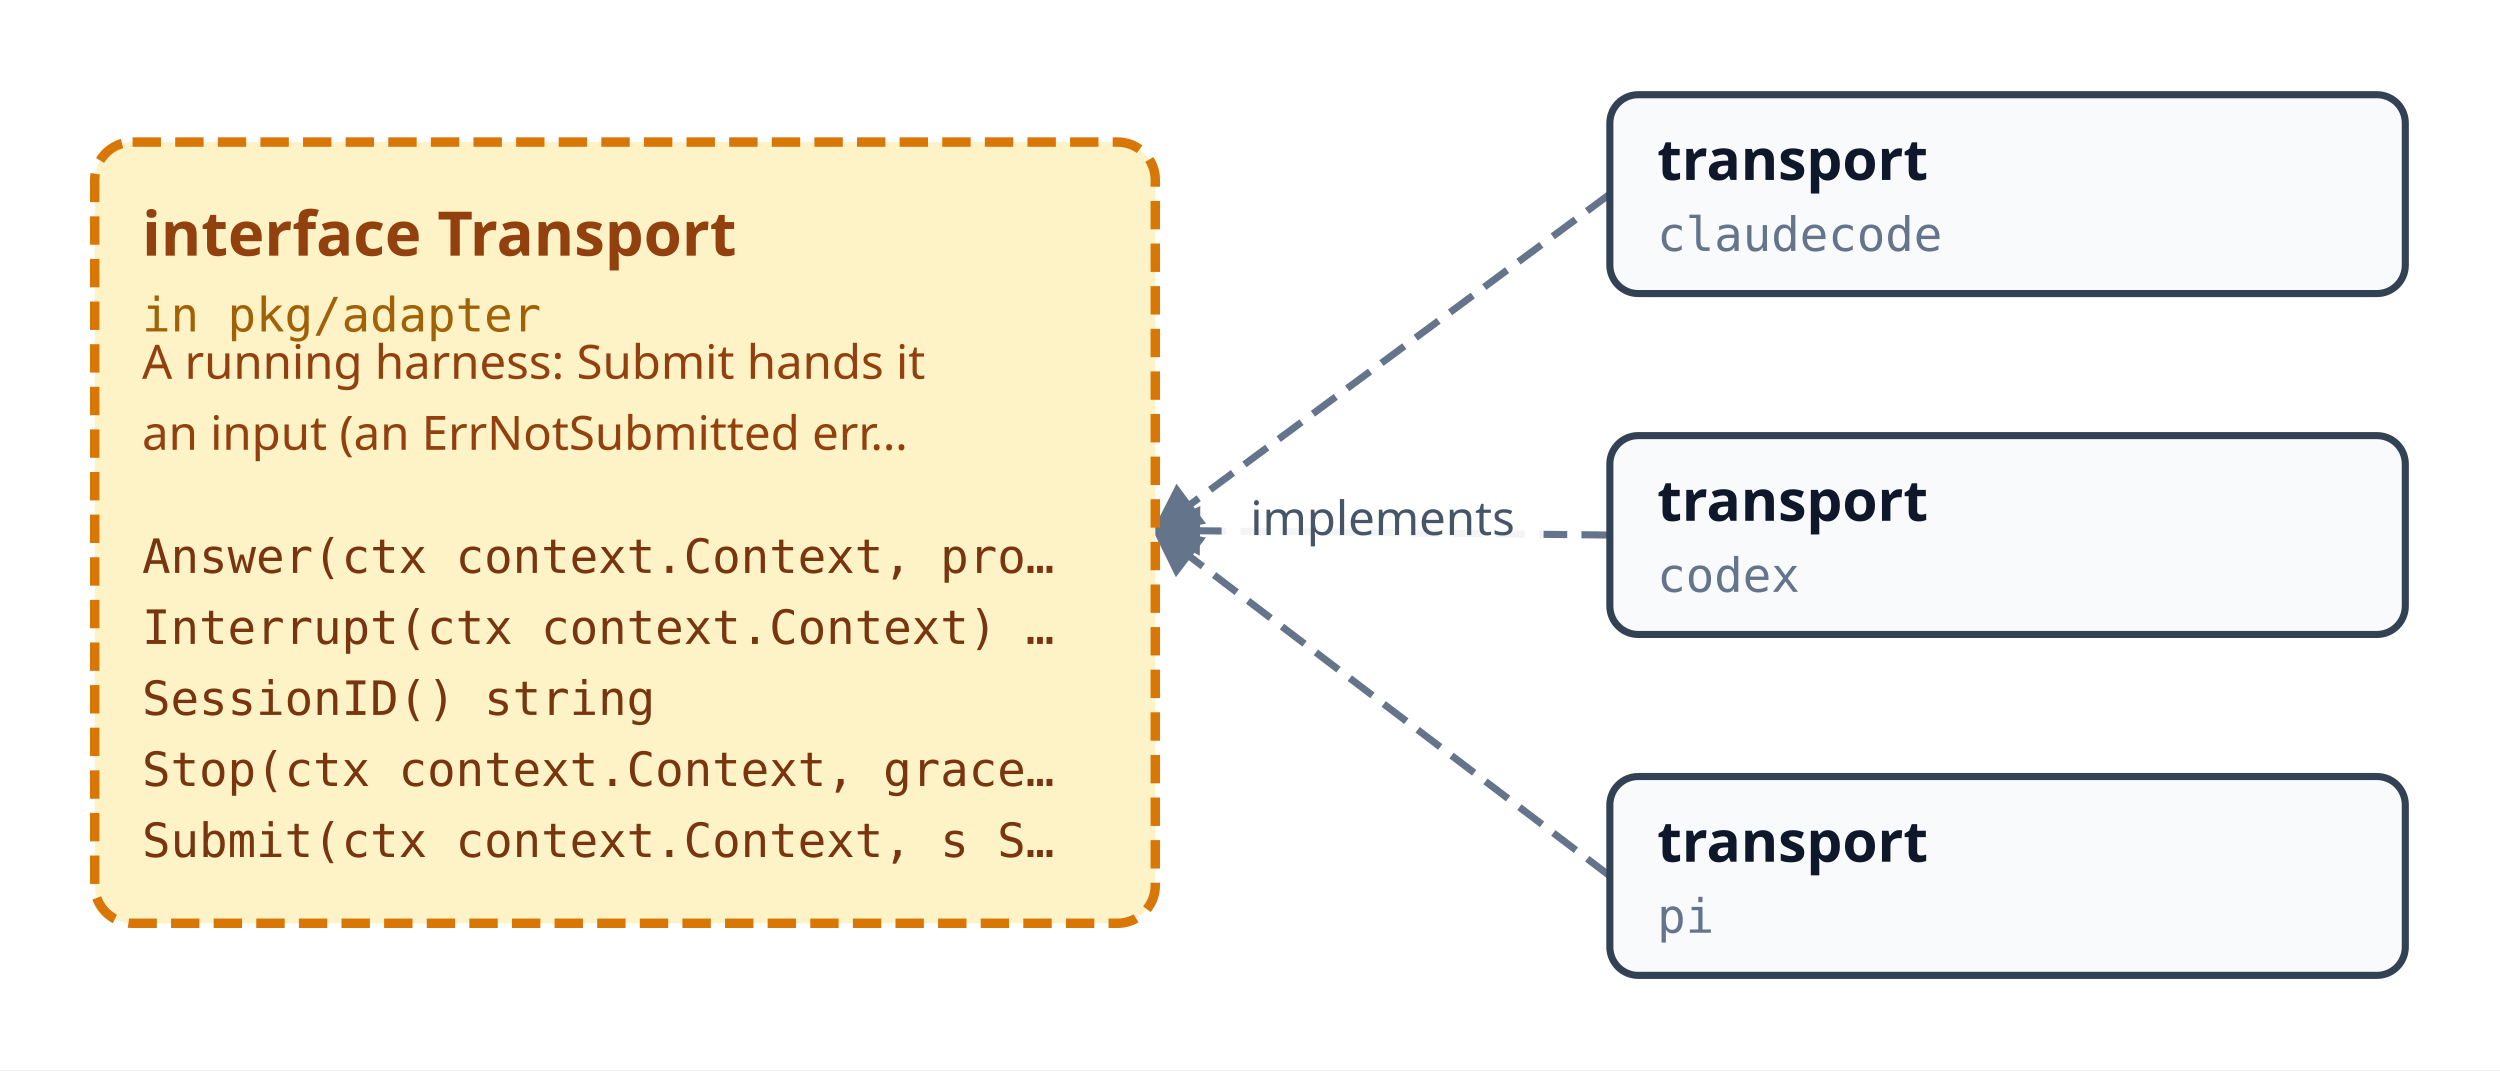
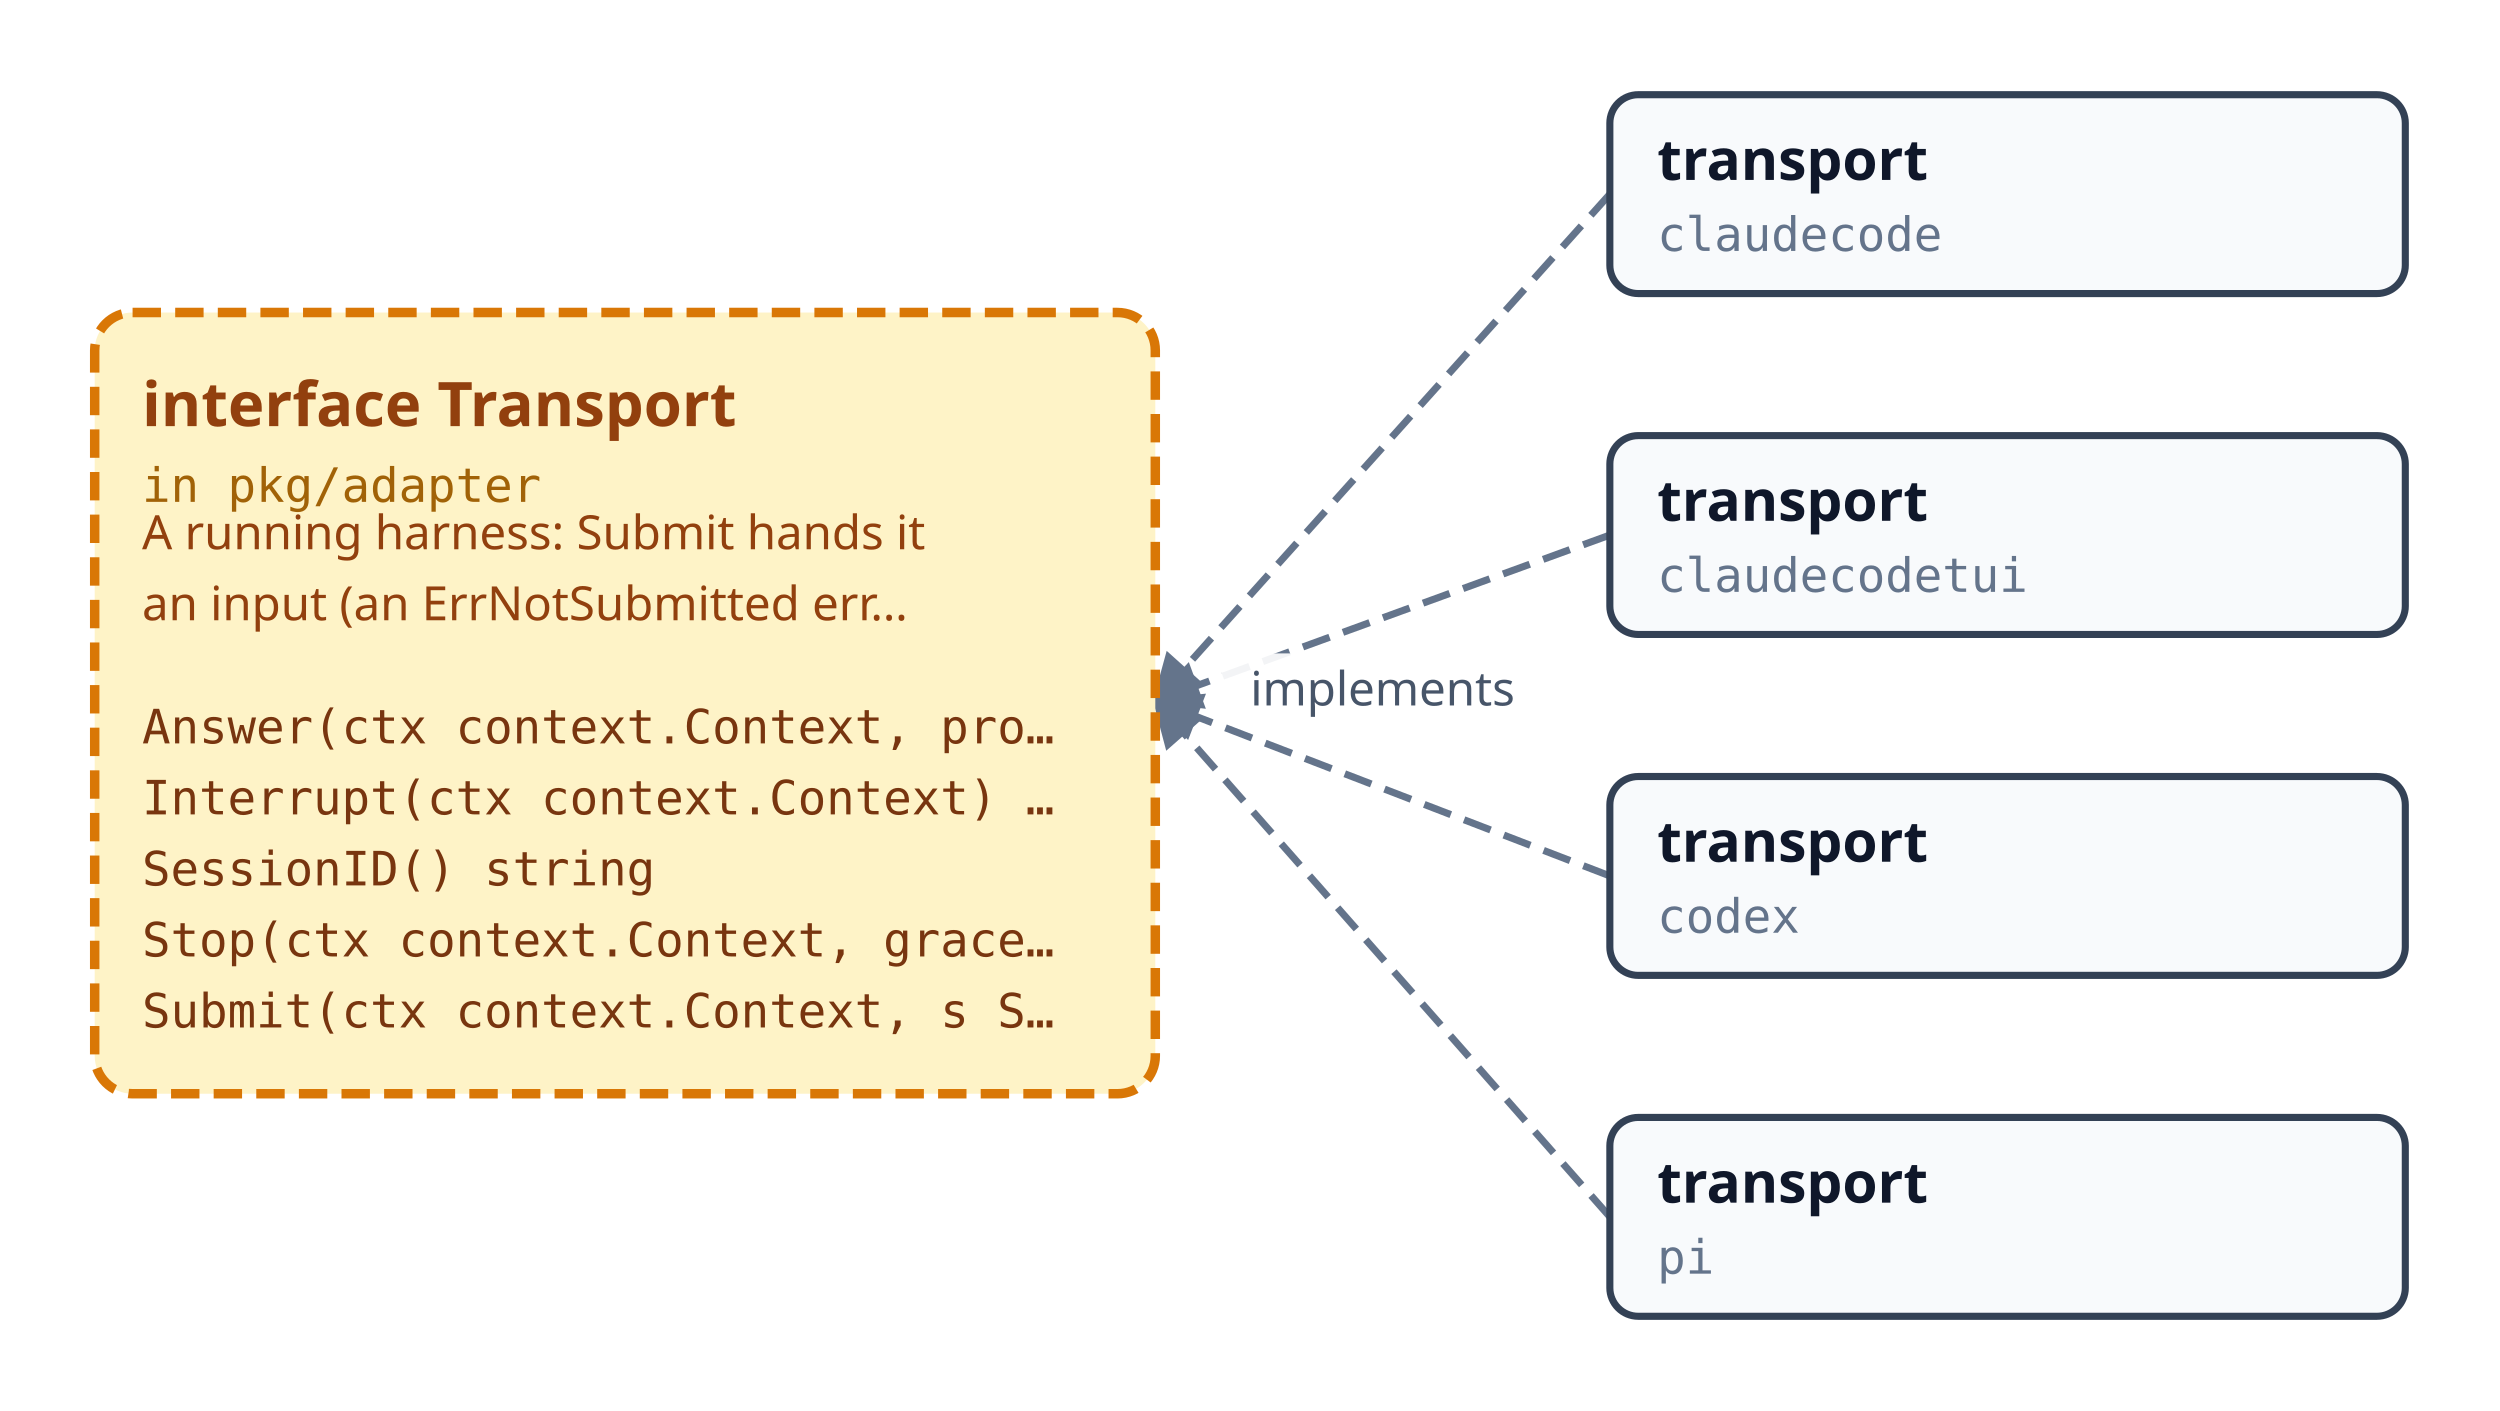
- <svg xmlns="http://www.w3.org/2000/svg" width="528" height="226" viewBox="0 0 528 226" font-family="ui-sans-serif, system-ui, sans-serif">
+ <svg xmlns="http://www.w3.org/2000/svg" width="528" height="298" viewBox="0 0 528 298" font-family="ui-sans-serif, system-ui, sans-serif">
  <defs>
    <marker id="arrow" viewBox="0 0 10 10" refX="9" refY="5" markerWidth="7" markerHeight="7" orient="auto-start-reverse">
      <path d="M0,0 L10,5 L0,10 z" fill="#64748b" />
    </marker>
  </defs>
  <rect width="100%" height="100%" fill="#ffffff" />
-   <line x1="340" y1="41" x2="244" y2="112" stroke="#64748b" stroke-width="1.5" stroke-dasharray="6 3" marker-end="url(#arrow)" />
+   <line x1="340" y1="41" x2="244" y2="148" stroke="#64748b" stroke-width="1.5" stroke-dasharray="6 3" marker-end="url(#arrow)" />
  <g transform="translate(340,20)">
    <rect width="168" height="42" rx="6" fill="#f8fafc" stroke="#334155" stroke-width="1.5" />
    <text x="10" y="18" font-size="12" font-weight="700" fill="#0f172a">transport</text>
    <text x="10" y="33" font-size="10" font-family="ui-monospace, monospace" fill="#64748b">claudecode</text>
  </g>
-   <line x1="340" y1="113" x2="244" y2="112" stroke="#64748b" stroke-width="1.5" stroke-dasharray="6 3" marker-end="url(#arrow)" />
+   <line x1="340" y1="113" x2="244" y2="148" stroke="#64748b" stroke-width="1.5" stroke-dasharray="6 3" marker-end="url(#arrow)" />
  <g transform="translate(340,92)">
+     <rect width="168" height="42" rx="6" fill="#f8fafc" stroke="#334155" stroke-width="1.5" />
+     <text x="10" y="18" font-size="12" font-weight="700" fill="#0f172a">transport</text>
+     <text x="10" y="33" font-size="10" font-family="ui-monospace, monospace" fill="#64748b">claudecodetui</text>
+   </g>
+   <line x1="340" y1="185" x2="244" y2="148" stroke="#64748b" stroke-width="1.5" stroke-dasharray="6 3" marker-end="url(#arrow)" />
+   <g transform="translate(340,164)">
    <rect width="168" height="42" rx="6" fill="#f8fafc" stroke="#334155" stroke-width="1.5" />
    <text x="10" y="18" font-size="12" font-weight="700" fill="#0f172a">transport</text>
    <text x="10" y="33" font-size="10" font-family="ui-monospace, monospace" fill="#64748b">codex</text>
  </g>
-   <line x1="340" y1="185" x2="244" y2="112" stroke="#64748b" stroke-width="1.5" stroke-dasharray="6 3" marker-end="url(#arrow)" />
-   <g transform="translate(340,164)">
+   <line x1="340" y1="257" x2="244" y2="148" stroke="#64748b" stroke-width="1.5" stroke-dasharray="6 3" marker-end="url(#arrow)" />
+   <g transform="translate(340,236)">
    <rect width="168" height="42" rx="6" fill="#f8fafc" stroke="#334155" stroke-width="1.5" />
    <text x="10" y="18" font-size="12" font-weight="700" fill="#0f172a">transport</text>
    <text x="10" y="33" font-size="10" font-family="ui-monospace, monospace" fill="#64748b">pi</text>
  </g>
-   <rect x="258" y="102" width="68" height="15" rx="3" fill="#ffffff" opacity="0.92" />
-   <text x="292" y="113" font-size="10" fill="#475569" text-anchor="middle">implements</text>
-   <g transform="translate(20,30)">
+   <rect x="258" y="138" width="68" height="15" rx="3" fill="#ffffff" opacity="0.92" />
+   <text x="292" y="149" font-size="10" fill="#475569" text-anchor="middle">implements</text>
+   <g transform="translate(20,66)">
    <rect width="224" height="165" rx="8" fill="#fef3c7" stroke="#d97706" stroke-width="2" stroke-dasharray="6 3" />
    <text x="10" y="24" font-size="13" font-weight="700" fill="#92400e">interface Transport</text>
    <text x="10" y="40" font-size="10" font-family="ui-monospace, monospace" fill="#a16207">in pkg/adapter</text>
    <text x="10" y="50" font-size="10" fill="#92400e">A running harness: Submit hands it</text>
    <text x="10" y="65" font-size="10" fill="#92400e">an input (an ErrNotSubmitted err…</text>
    <text x="10" y="91" font-size="10" font-family="ui-monospace, monospace" fill="#78350f">Answer(ctx context.Context, pro…</text>
    <text x="10" y="106" font-size="10" font-family="ui-monospace, monospace" fill="#78350f">Interrupt(ctx context.Context) …</text>
    <text x="10" y="121" font-size="10" font-family="ui-monospace, monospace" fill="#78350f">SessionID() string</text>
    <text x="10" y="136" font-size="10" font-family="ui-monospace, monospace" fill="#78350f">Stop(ctx context.Context, grace…</text>
    <text x="10" y="151" font-size="10" font-family="ui-monospace, monospace" fill="#78350f">Submit(ctx context.Context, s S…</text>
  </g>
</svg>
